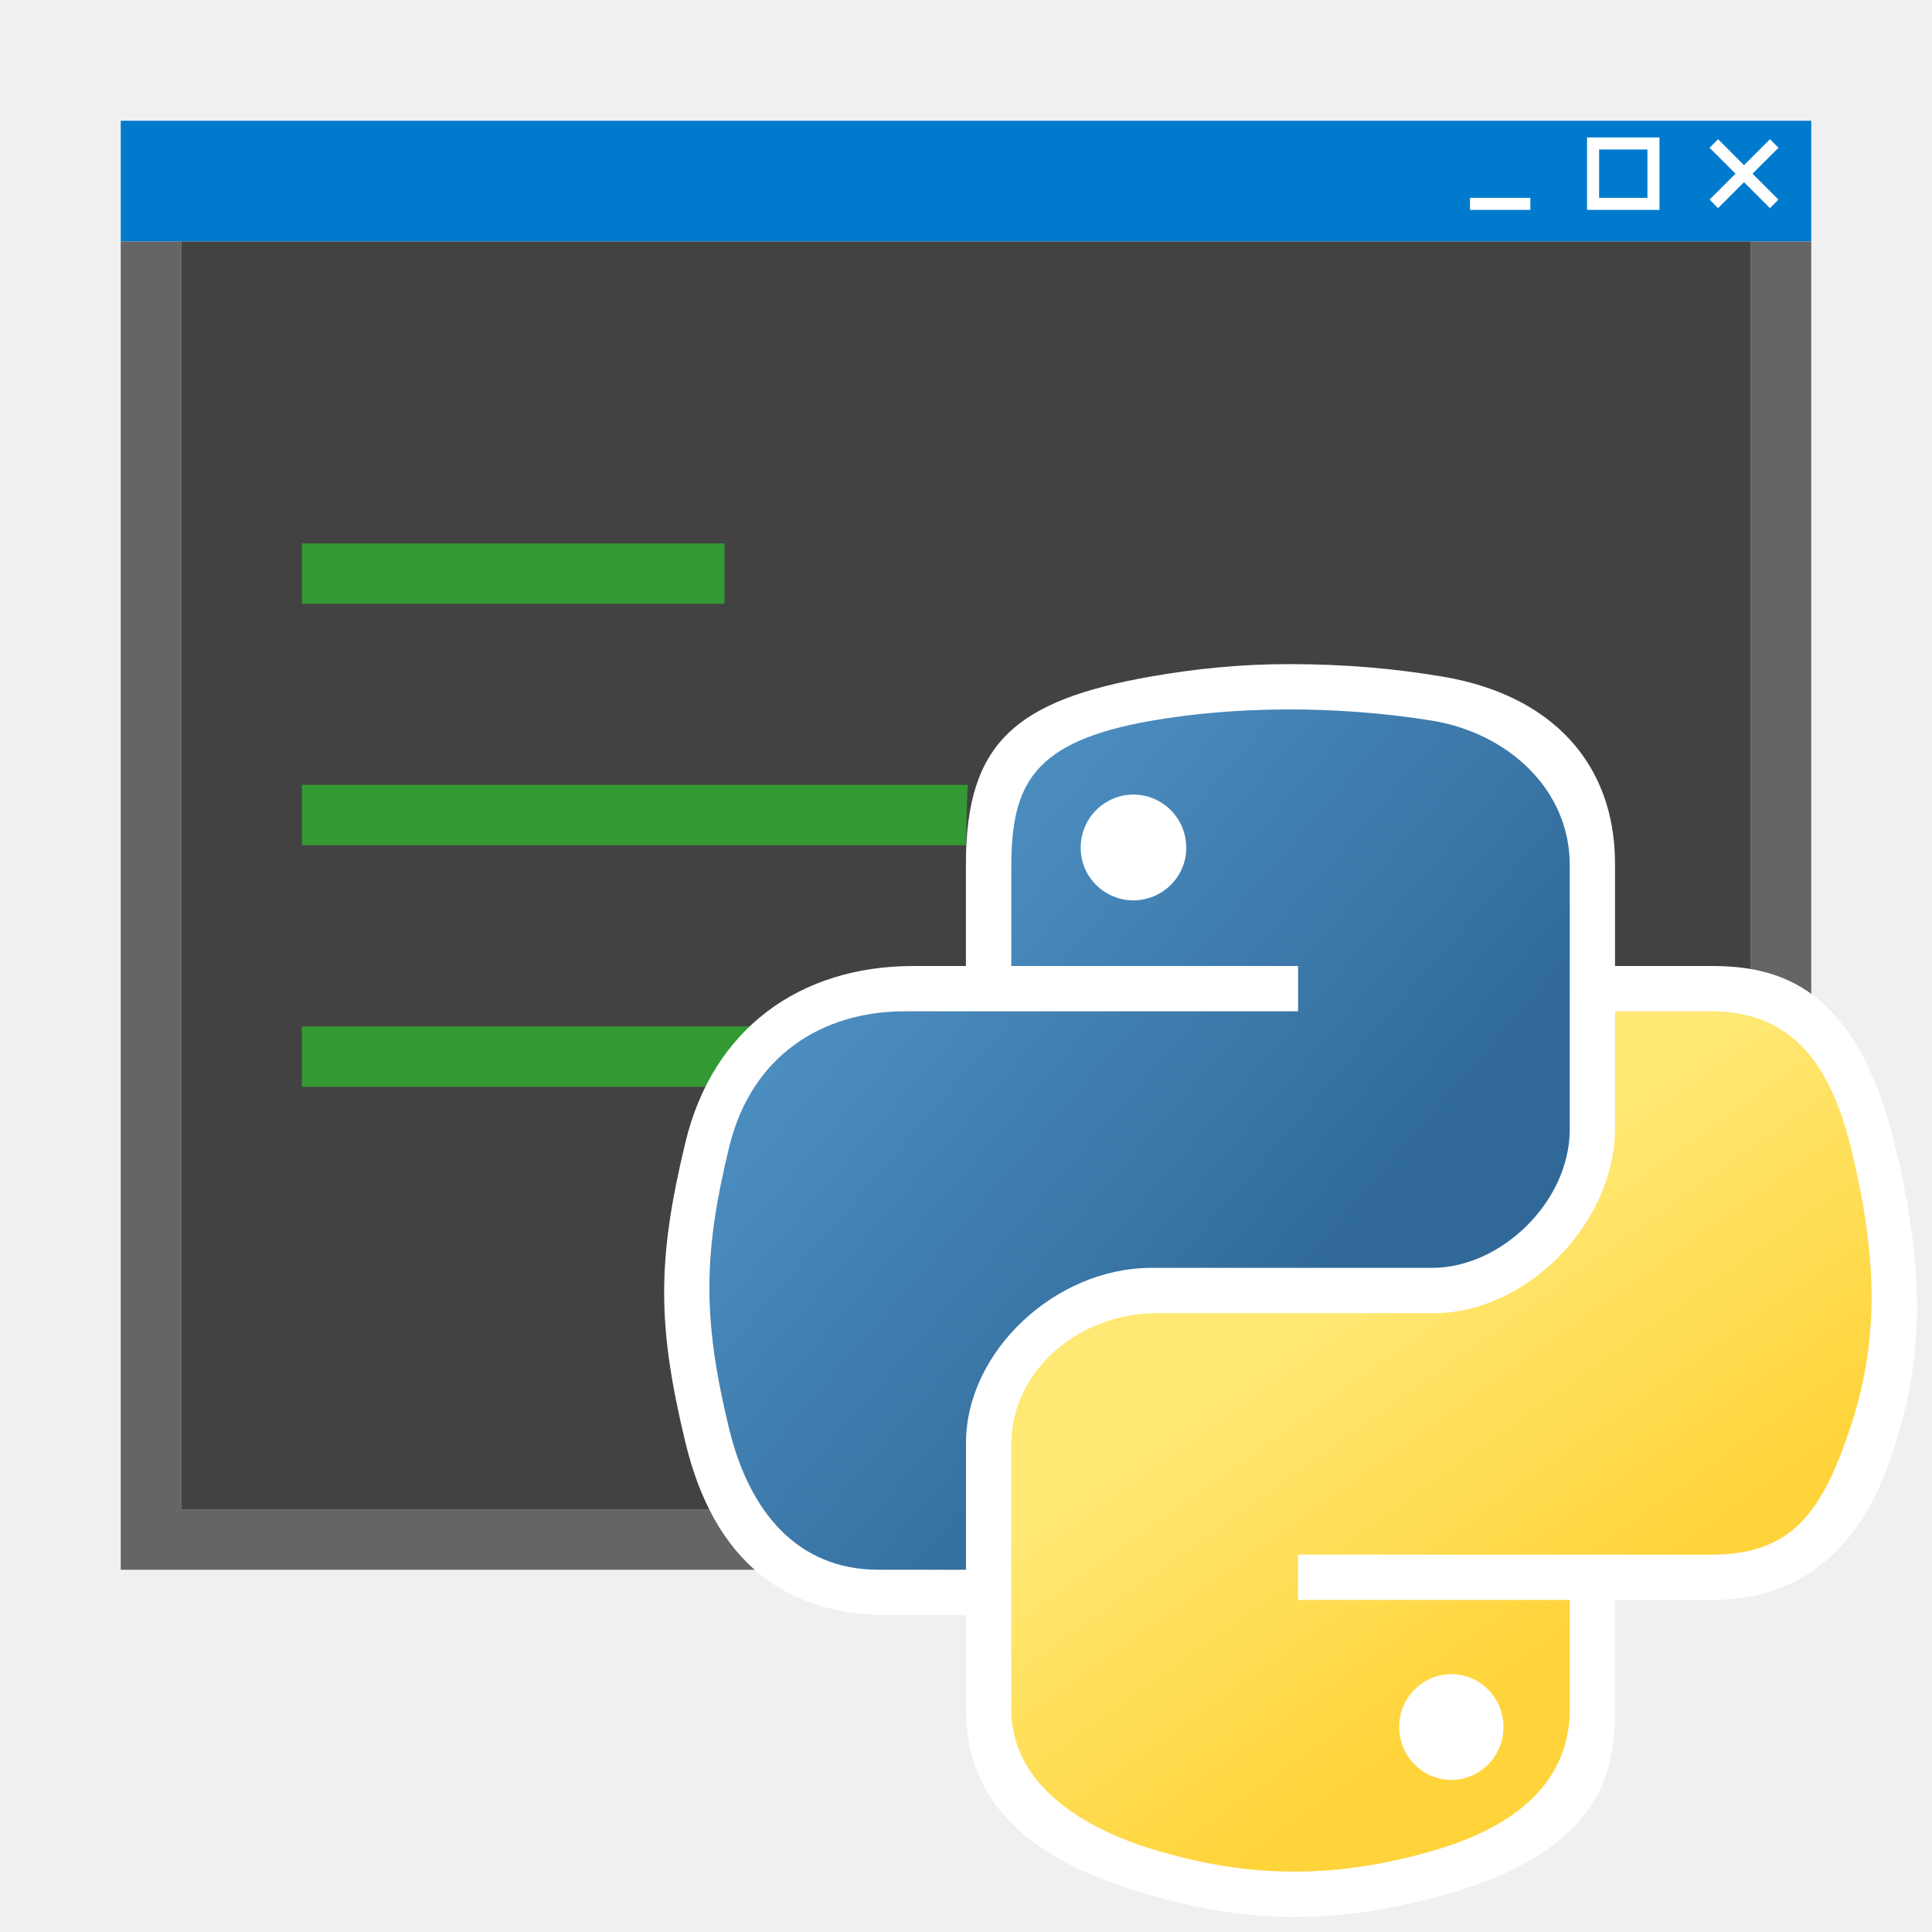
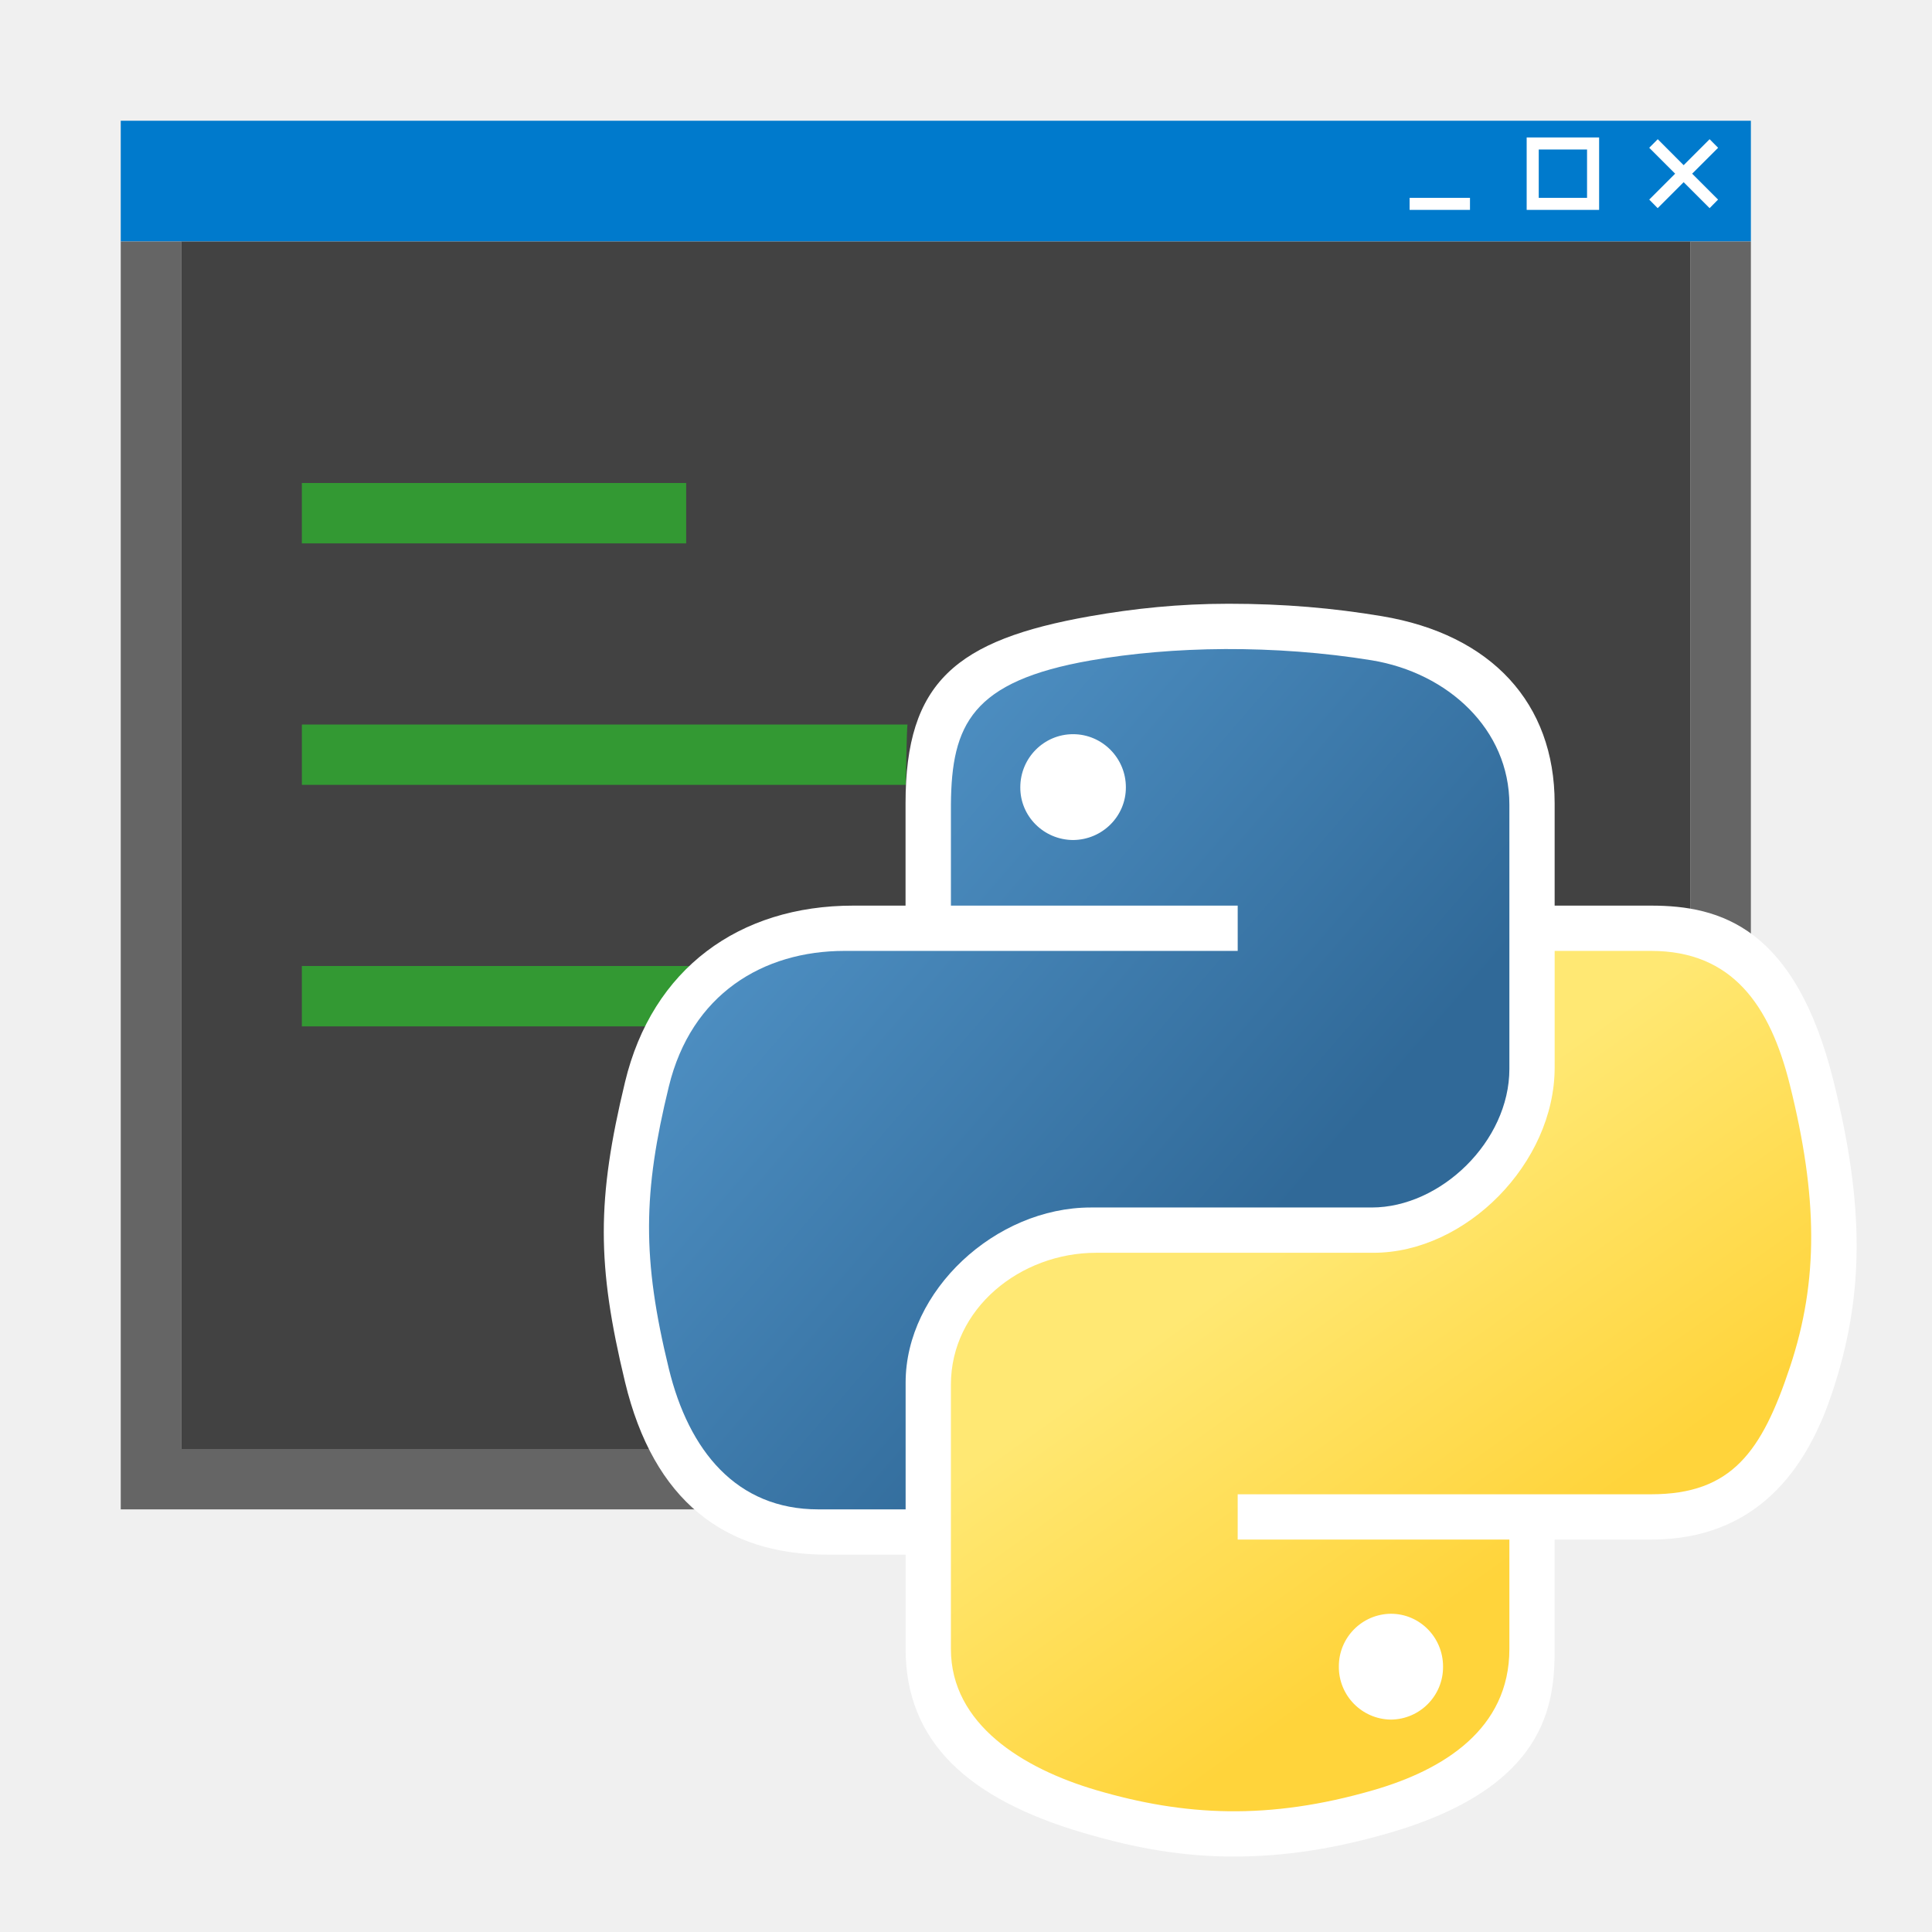
<svg xmlns="http://www.w3.org/2000/svg" width="128" height="128" version="1.1" viewBox="0 0 128 128">
  <defs>
-     <linearGradient id="path1948_1_" x1="522.21" x2="540.9" y1="-288.67" y2="-304.75" gradientTransform="matrix(2.2795 0 0 -2.272 -1145.3 -606.66)" gradientUnits="userSpaceOnUse">
+     <linearGradient id="path1948_1_" x1="522.21" x2="540.9" y1="-288.67" y2="-304.75" gradientTransform="matrix(2.2795,0,0,-2.272,-1145.3,-606.66)" gradientUnits="userSpaceOnUse">
      <stop stop-color="#5a9fd4" offset="0" />
      <stop stop-color="#306998" offset="1" />
    </linearGradient>
    <linearGradient id="path1950_1_" x1="548.13" x2="541.45" y1="-314.49" y2="-305.04" gradientTransform="matrix(2.25,0,0,-2.272,-1129.1,-606.76)" gradientUnits="userSpaceOnUse">
      <stop stop-color="#ffd43b" offset="0" />
      <stop stop-color="#ffe873" offset="1" />
    </linearGradient>
  </defs>
  <style>.icon-canvas-transparent{opacity:0;fill:#f6f6f6}.icon-white{fill:#fff}.icon-vso-bg{fill:#656565}.icon-visualstudio-online{fill:#007acc}.icon-vs-bg{fill:#424242}.icon-vs-green{fill:#393}.st0{fill:url(#path1948_1_)}.st1{fill:url(#path1950_1_)}</style>
-   <path id="canvas" class="icon-canvas-transparent" d="m32 32h-32v-32h32z" />
-   <g id="iconBg" transform="matrix(4,0,0,4,5.3181e-5,0)">
-     <path class="icon-visualstudio-online" d="m30 4h-28v-2h28z" />
-     <path class="icon-vso-bg" d="m29 4v21h-26v-21h-1v22h28v-22z" />
-     <path class="icon-vs-bg" d="m10 4h-7v21h26v-21z" />
+   <path id="canvas" class="icon-canvas-transparent" d="m32 32h-32v-32h32z" style="mix-blend-mode:normal" />
+   <g style="mix-blend-mode:normal">
+     <path class="icon-visualstudio-online" d="m116 16h-108v-8h108z" stroke-width="3.928" />
+     <path class="icon-vso-bg" d="m112 16v80h-100v-80h-4v84h108v-84z" stroke-width="3.838" />
+     <path class="icon-vs-bg" d="m12 16v80h100v-80z" stroke-width="3.828" />
+     <path class="icon-white" d="m112.11 11.507 1.716 1.716-0.56 0.568-1.72-1.72-1.72 1.72-0.56-0.568 1.716-1.716-1.716-1.716 0.564-0.568 1.716 1.72 1.72-1.72 0.564 0.568zm-6.164-2.4h-4.8v4.8h4.8zm-4 0.8h3.2v3.2h-3.2zm-4.556 3.2h-4v0.8h4z" />
+     <path class="icon-vs-green" d="m60.011 52h-40.011v-4h40.124c-0.051 0.176-0.113 4-0.113 4zm-14.55-20h-25.462v4h25.462zm-25.462 32v4h29.099v-4z" stroke-width=".954" />
  </g>
-   <path class="icon-white" d="m116.11 11.507 1.716 1.716-0.56 0.568-1.72-1.72-1.72 1.72-0.56-0.568 1.716-1.716-1.716-1.716 0.564-0.568 1.716 1.72 1.72-1.72 0.564 0.568zm-6.164-2.4h-4.8v4.8h4.8zm-4 0.8h3.2v3.2h-3.2zm-4.556 3.2h-4v0.8h4z" />
-   <path class="icon-vs-green" d="m64 56h-44v-4h44.124c-0.056 0.176-0.124 4-0.124 4zm-16-20h-28v4h28zm-28 32v4h32v-4z" />
-   <path class="icon-white" d="m125.39 96.252c-1.4 4.212-4.391 9.748-11.999 9.748h-6.392v7.252c0 3.62-0.476 9.149-10.988 12.193-3.616 1.044-6.912 1.556-10.264 1.556-3.32 0-6.388-0.512-9.968-1.568-7.668-2.252-11.775-6.057-11.78-12.181v-6.252h-5.192c-6.792 0-11.506-3.564-13.398-11.44-1.876-7.784-1.876-12.084 0-19.868 1.804-7.524 7.574-11.692 15.114-11.692h3.472v-6.788c0-8.02 3.336-10.812 12.216-12.384 2.912-0.512 5.896-0.828 9.184-0.828h0.012c3.684 0 6.94 0.288 10.148 0.824 7.264 1.212 11.444 5.772 11.444 12.392v6.784h6.392c4.568 0 9.555 1.424 12.091 11.648 2.06 8.288 2.036 14.232-0.092 20.604z" fill="#fff" />
-   <path id="path1948_3_" class="st0" d="m85.169 47.002c-3.185 0.016-6.229 0.284-8.903 0.752-7.886 1.376-9.226 4.252-9.265 9.56v6.686h19v3h-26.046c-5.414 0-10.159 2.874-11.643 8.986-1.71 7.004-1.787 11.376 0 18.692 1.325 5.444 4.486 9.322 9.904 9.322h5.784v-8.402c0-6.072 5.944-11.598 12.265-11.598h18.613c4.579 0 9.122-4.389 9.122-9.178v-17.516c0-4.984-4.064-8.728-9.122-9.56-3.201-0.52-6.524-0.756-9.71-0.744zm-10.074 5.64c1.925 0 3.497 1.576 3.497 3.516 9e-3 1.917-1.555 3.481-3.497 3.496-1.944-0.011-3.511-1.577-3.497-3.496 0-1.94 1.564-3.516 3.497-3.516z" fill="url(#path1948_1_)" stroke-width="4.026" />
-   <path id="path1950_3_" class="st1" d="m107 67v7.728c0 6.332-5.878 12.272-12.002 12.272h-18.372c-5.032 0-9.626 3.696-9.626 8.736v17.516c0 4.984 4.766 7.916 9.626 9.348 5.824 1.712 11.404 2.02 18.372 0 4.632-1.34 9.002-4.04 9.002-9.348v-7.252h-18v-3h27.39c5.344 0 7.336-2.824 9.196-8.42 1.92-5.76 1.84-11.304 0-18.692-1.32-5.32-3.844-8.888-9.196-8.888zm-10.846 43.916c1.908 0 3.452 1.564 3.452 3.496 0.018 1.924-1.528 3.498-3.452 3.516-1.923-0.02-3.467-1.593-3.452-3.516-0.009-1.917 1.535-3.481 3.452-3.496z" fill="url(#path1950_1_)" stroke-width="4" />
+   <g transform="translate(-4 -4.0002)" style="mix-blend-mode:normal">
+     <path class="icon-white" d="m125.39 96.252c-1.4 4.212-4.391 9.748-11.999 9.748h-6.392v7.252c0 3.62-0.476 9.149-10.988 12.193-3.616 1.044-6.912 1.556-10.264 1.556-3.32 0-6.388-0.512-9.968-1.568-7.668-2.252-11.775-6.057-11.78-12.181v-6.252h-5.192c-6.792 0-11.506-3.564-13.398-11.44-1.876-7.784-1.876-12.084 0-19.868 1.804-7.524 7.574-11.692 15.114-11.692h3.472v-6.788c0-8.02 3.336-10.812 12.216-12.384 2.912-0.512 5.896-0.828 9.184-0.828h0.012c3.684 0 6.94 0.288 10.148 0.824 7.264 1.212 11.444 5.772 11.444 12.392v6.784h6.392c4.568 0 9.555 1.424 12.091 11.648 2.06 8.288 2.036 14.232-0.092 20.604z" fill="#fff" />
+     <path id="path1948_3_" class="st0" d="m85.169 47.002c-3.185 0.016-6.229 0.284-8.903 0.752-7.886 1.376-9.226 4.252-9.265 9.56v6.686h19v3h-26.046c-5.414 0-10.159 2.874-11.643 8.986-1.71 7.004-1.787 11.376 0 18.692 1.325 5.444 4.486 9.322 9.904 9.322h5.784v-8.402c0-6.072 5.944-11.598 12.265-11.598h18.613c4.579 0 9.122-4.389 9.122-9.178v-17.516c0-4.984-4.064-8.728-9.122-9.56-3.201-0.52-6.524-0.756-9.71-0.744zm-10.074 5.64c1.925 0 3.497 1.576 3.497 3.516 9e-3 1.917-1.555 3.481-3.497 3.496-1.944-0.011-3.511-1.577-3.497-3.496 0-1.94 1.564-3.516 3.497-3.516z" fill="url(#path1948_1_)" stroke-width="4.026" />
+     <path id="path1950_3_" class="st1" d="m107 67v7.728c0 6.332-5.878 12.272-12.002 12.272h-18.372c-5.032 0-9.626 3.696-9.626 8.736v17.516c0 4.984 4.766 7.916 9.626 9.348 5.824 1.712 11.404 2.02 18.372 0 4.632-1.34 9.002-4.04 9.002-9.348v-7.252h-18v-3h27.39c5.344 0 7.336-2.824 9.196-8.42 1.92-5.76 1.84-11.304 0-18.692-1.32-5.32-3.844-8.888-9.196-8.888zm-10.846 43.916c1.908 0 3.452 1.564 3.452 3.496 0.018 1.924-1.528 3.498-3.452 3.516-1.923-0.02-3.467-1.593-3.452-3.516-0.009-1.917 1.535-3.481 3.452-3.496z" fill="url(#path1950_1_)" stroke-width="4" />
+   </g>
</svg>
